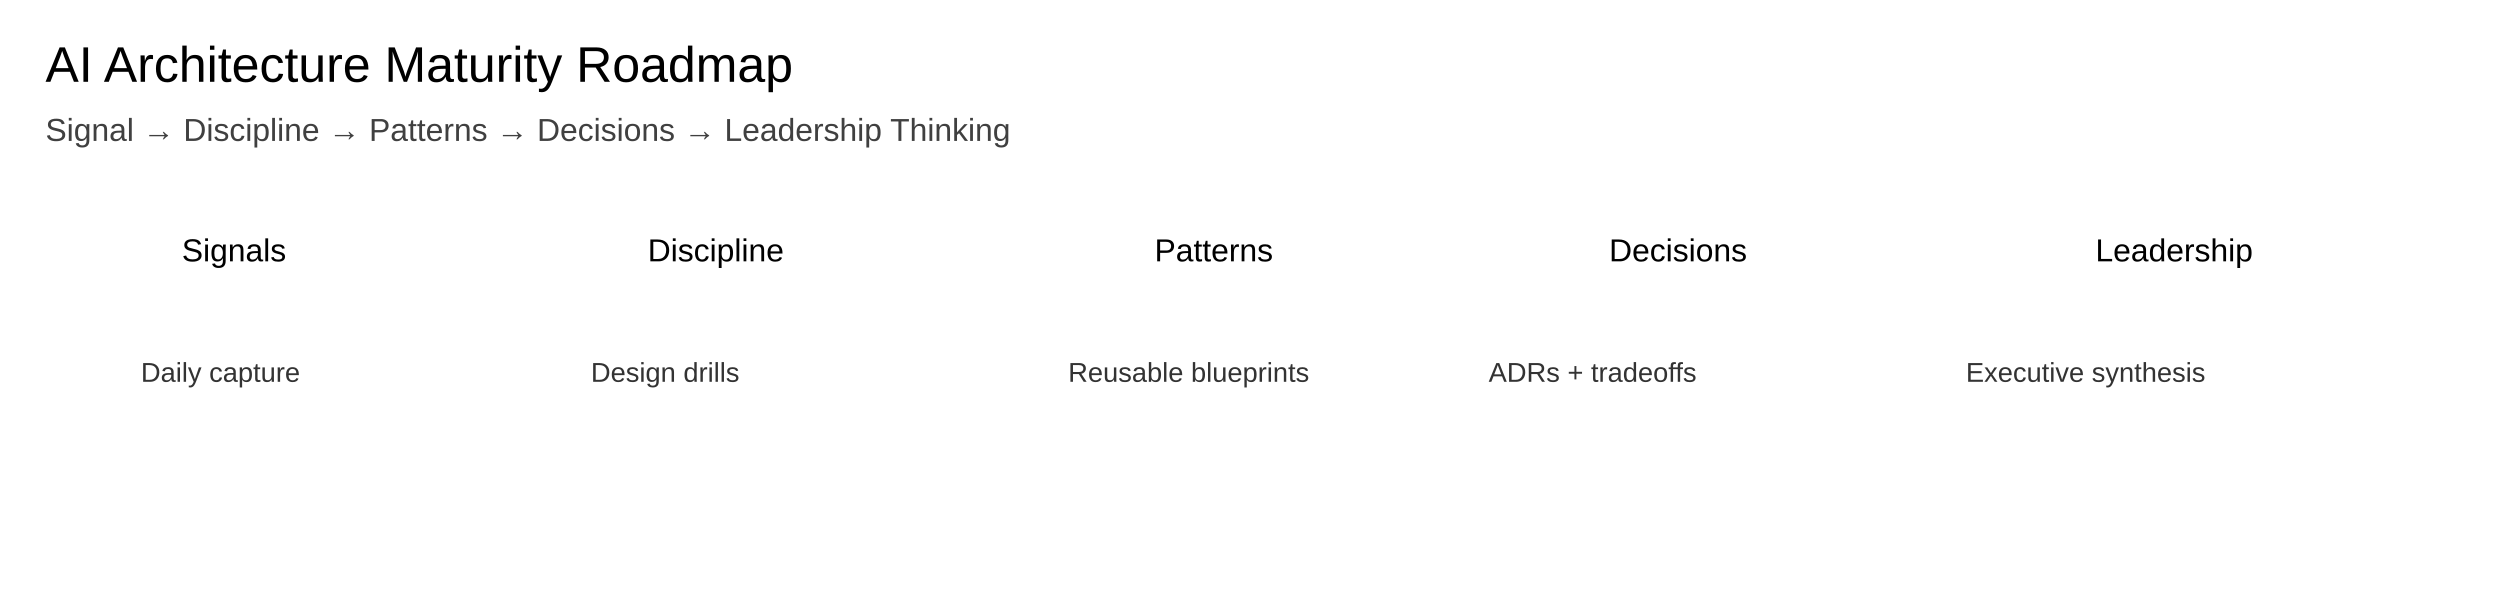
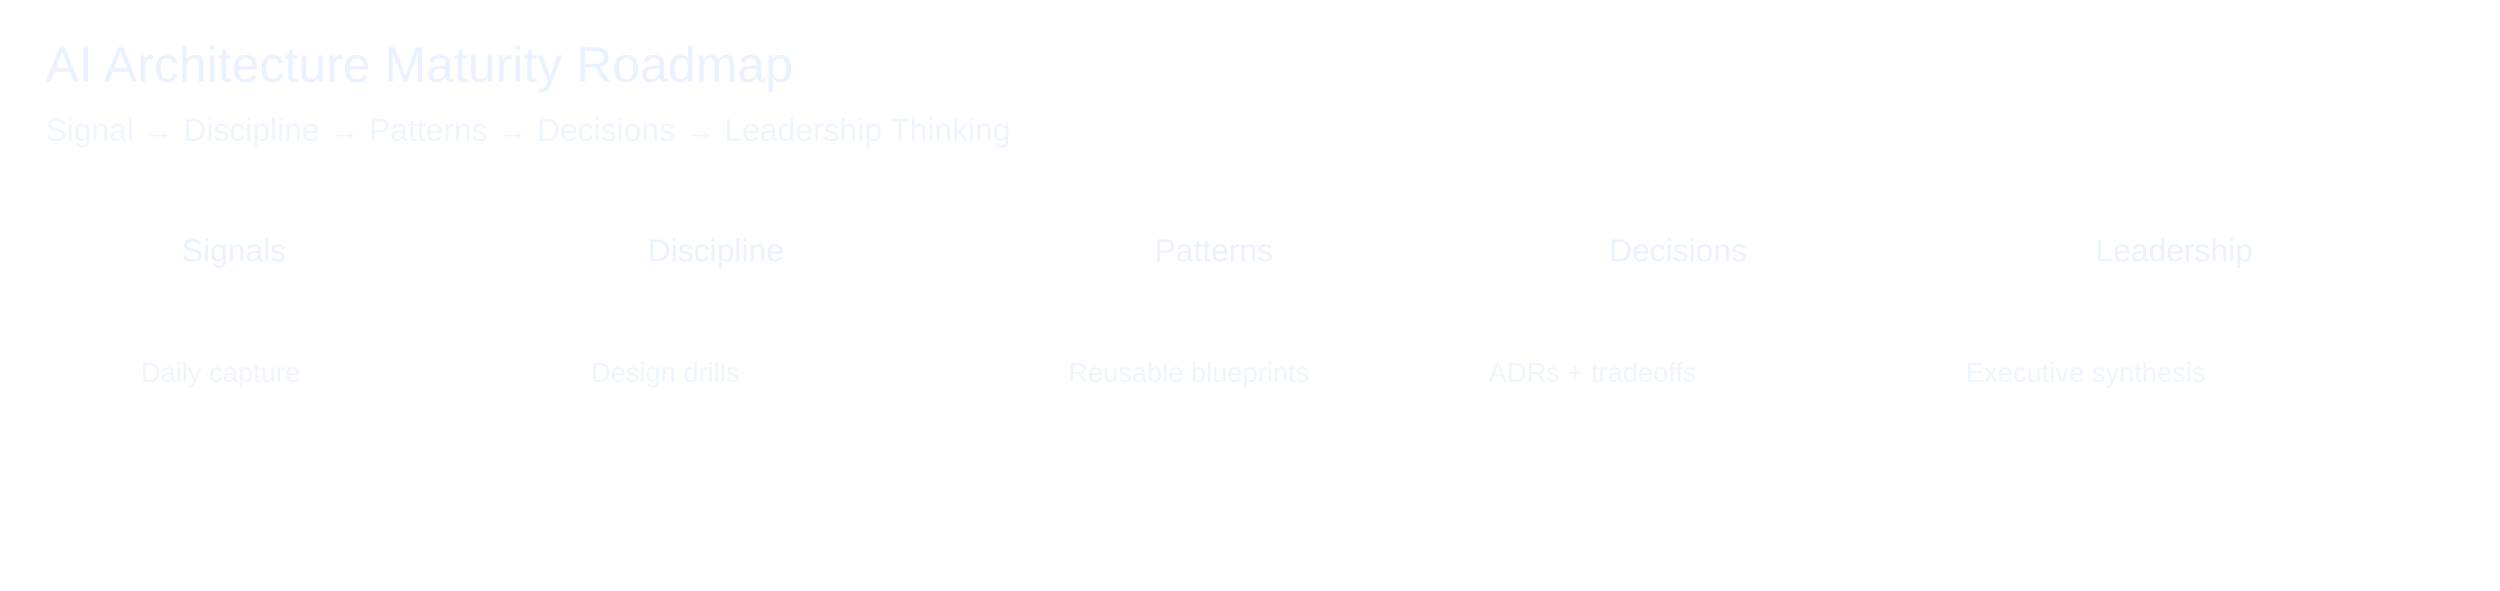
<svg xmlns="http://www.w3.org/2000/svg" width="1100" height="260" viewBox="0 0 1100 260">
  <rect x="0" y="0" width="1100" height="260" fill="transparent" />
-   <text x="20" y="36" font-size="22" font-family="Arial, Helvetica, sans-serif">AI Architecture Maturity Roadmap</text>
-   <text x="20" y="62" font-size="14" font-family="Arial, Helvetica, sans-serif" opacity="0.75">Signal → Discipline → Patterns → Decisions → Leadership Thinking</text>
+   <text x="20" y="36" font-size="22" font-family="Arial, Helvetica, sans-serif" fill="#EAF2FF">AI Architecture Maturity Roadmap</text>
+   <text x="20" y="62" font-size="14" font-family="Arial, Helvetica, sans-serif" fill="#EAF2FF" opacity="0.75">Signal → Discipline → Patterns → Decisions → Leadership Thinking</text>
  <line x1="60" y1="140" x2="1040" y2="140" stroke="rgba(255,255,255,0.35)" stroke-width="4" />
  <circle cx="110" cy="140" r="14" fill="rgba(255,255,255,0.9)" />
  <circle cx="330" cy="140" r="14" fill="rgba(255,255,255,0.9)" />
  <circle cx="550" cy="140" r="14" fill="rgba(255,255,255,0.9)" />
  <circle cx="770" cy="140" r="14" fill="rgba(255,255,255,0.9)" />
  <circle cx="990" cy="140" r="14" fill="rgba(255,255,255,0.9)" />
-   <text x="80" y="115" font-size="14" font-family="Arial, Helvetica, sans-serif">Signals</text>
-   <text x="62" y="168" font-size="12" font-family="Arial, Helvetica, sans-serif" opacity="0.8">Daily capture</text>
-   <text x="285" y="115" font-size="14" font-family="Arial, Helvetica, sans-serif">Discipline</text>
-   <text x="260" y="168" font-size="12" font-family="Arial, Helvetica, sans-serif" opacity="0.8">Design drills</text>
-   <text x="508" y="115" font-size="14" font-family="Arial, Helvetica, sans-serif">Patterns</text>
-   <text x="470" y="168" font-size="12" font-family="Arial, Helvetica, sans-serif" opacity="0.8">Reusable blueprints</text>
-   <text x="708" y="115" font-size="14" font-family="Arial, Helvetica, sans-serif">Decisions</text>
-   <text x="655" y="168" font-size="12" font-family="Arial, Helvetica, sans-serif" opacity="0.8">ADRs + tradeoffs</text>
-   <text x="922" y="115" font-size="14" font-family="Arial, Helvetica, sans-serif">Leadership</text>
-   <text x="865" y="168" font-size="12" font-family="Arial, Helvetica, sans-serif" opacity="0.8">Executive synthesis</text>
+   <text x="80" y="115" font-size="14" font-family="Arial, Helvetica, sans-serif" fill="#EAF2FF">Signals</text>
+   <text x="62" y="168" font-size="12" font-family="Arial, Helvetica, sans-serif" fill="#EAF2FF" opacity="0.8">Daily capture</text>
+   <text x="285" y="115" font-size="14" font-family="Arial, Helvetica, sans-serif" fill="#EAF2FF">Discipline</text>
+   <text x="260" y="168" font-size="12" font-family="Arial, Helvetica, sans-serif" fill="#EAF2FF" opacity="0.8">Design drills</text>
+   <text x="508" y="115" font-size="14" font-family="Arial, Helvetica, sans-serif" fill="#EAF2FF">Patterns</text>
+   <text x="470" y="168" font-size="12" font-family="Arial, Helvetica, sans-serif" fill="#EAF2FF" opacity="0.8">Reusable blueprints</text>
+   <text x="708" y="115" font-size="14" font-family="Arial, Helvetica, sans-serif" fill="#EAF2FF">Decisions</text>
+   <text x="655" y="168" font-size="12" font-family="Arial, Helvetica, sans-serif" fill="#EAF2FF" opacity="0.8">ADRs + tradeoffs</text>
+   <text x="922" y="115" font-size="14" font-family="Arial, Helvetica, sans-serif" fill="#EAF2FF">Leadership</text>
+   <text x="865" y="168" font-size="12" font-family="Arial, Helvetica, sans-serif" fill="#EAF2FF" opacity="0.8">Executive synthesis</text>
</svg>
